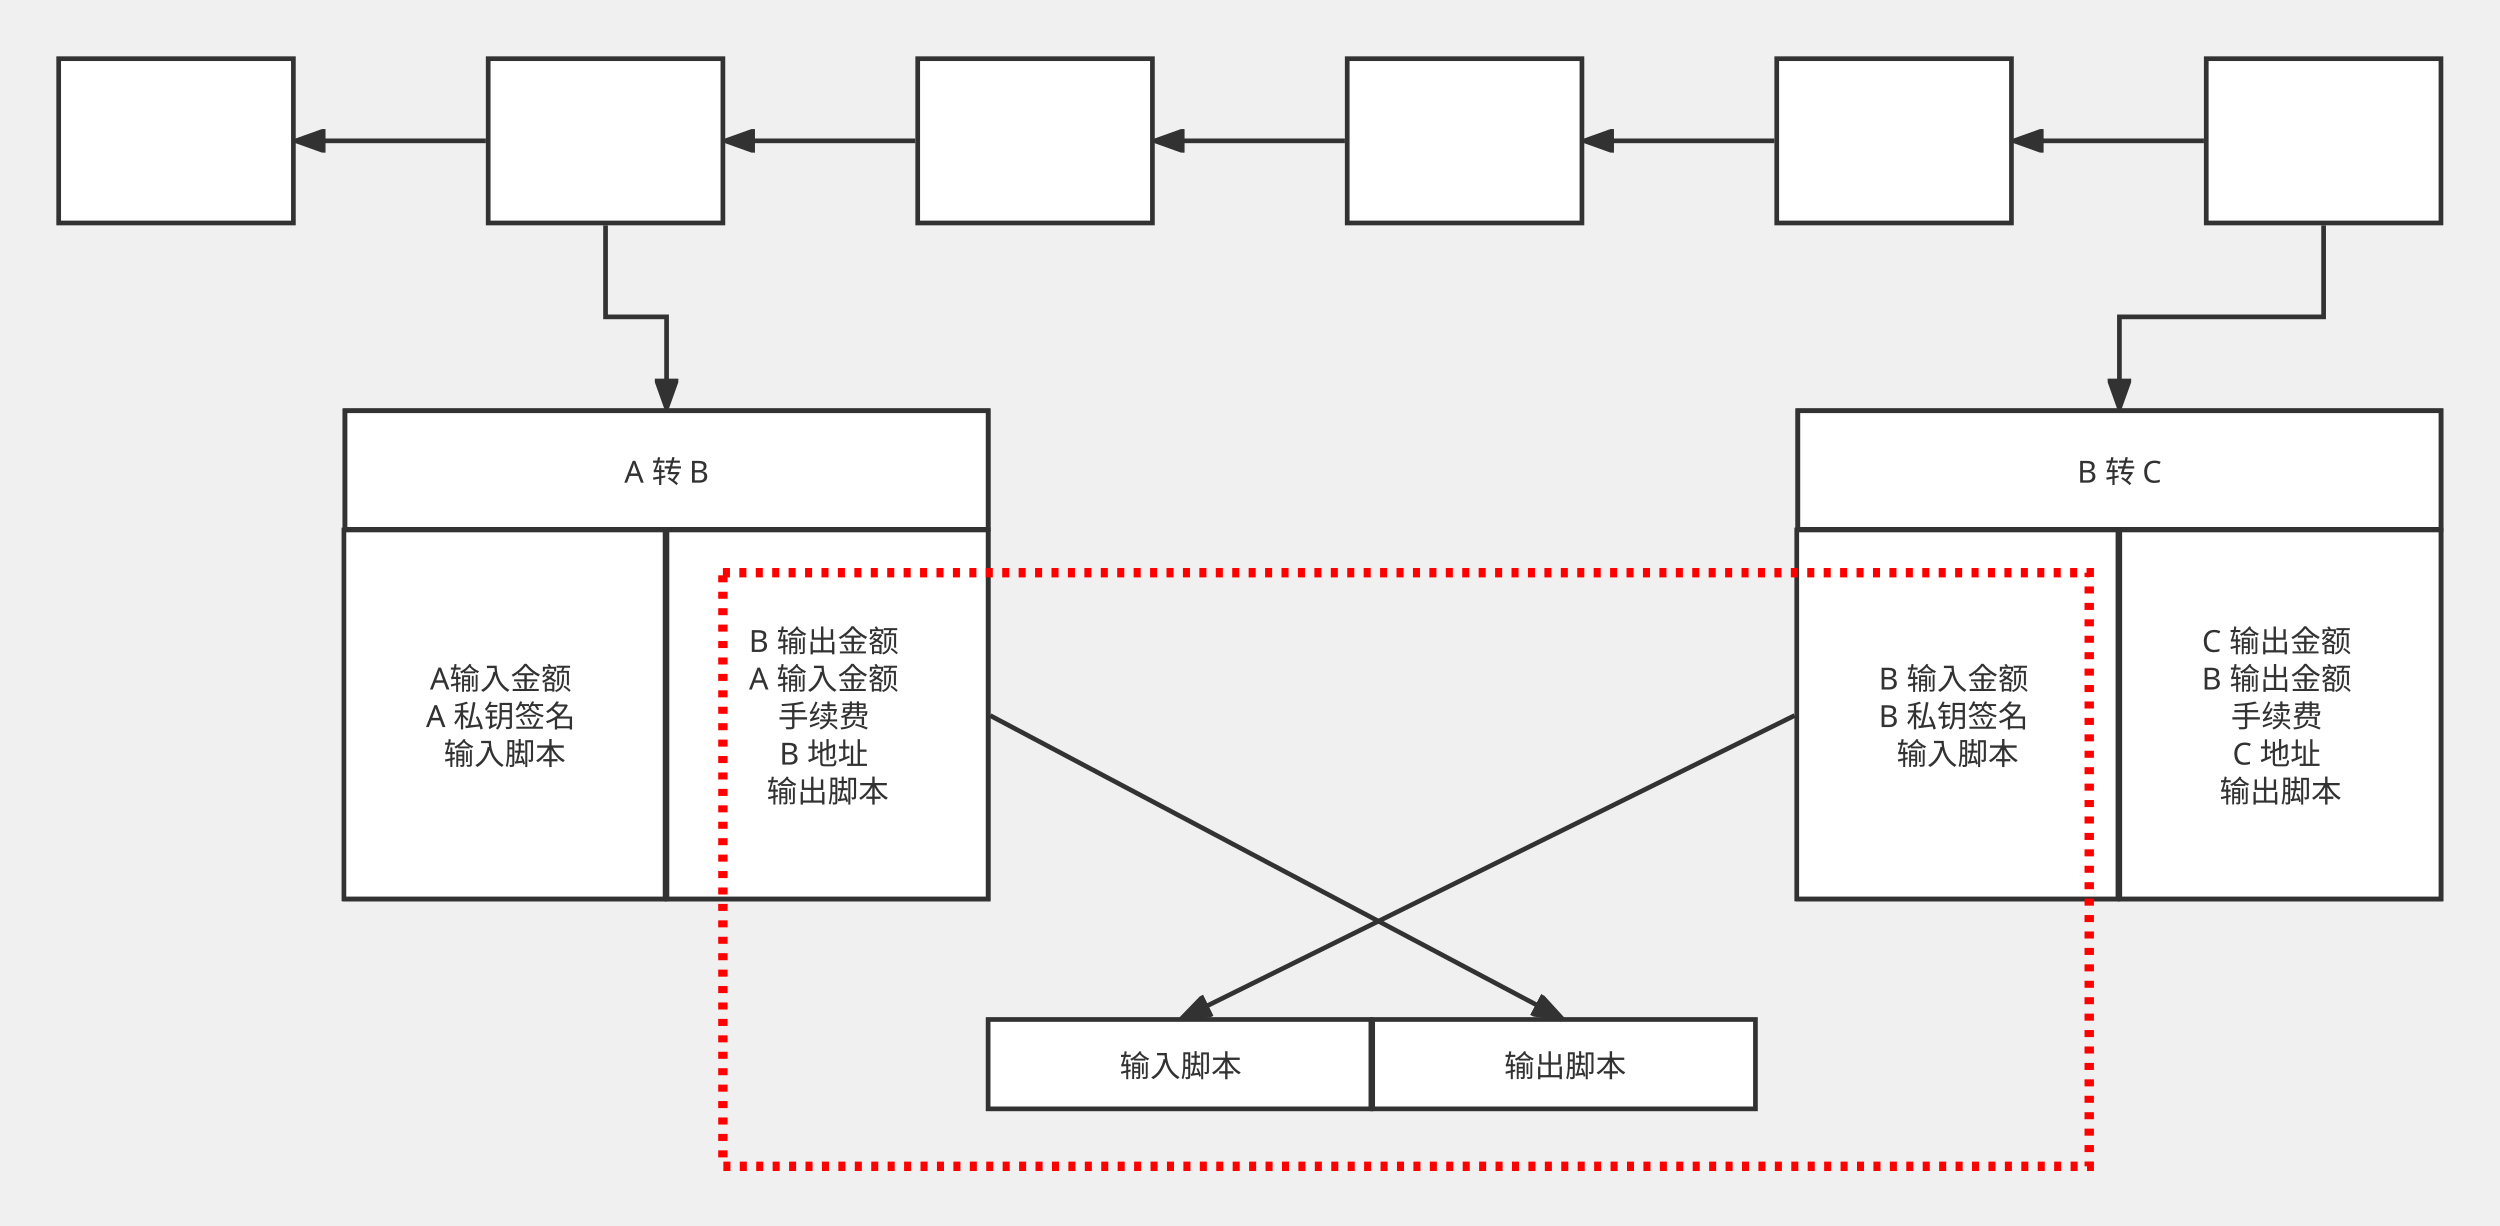
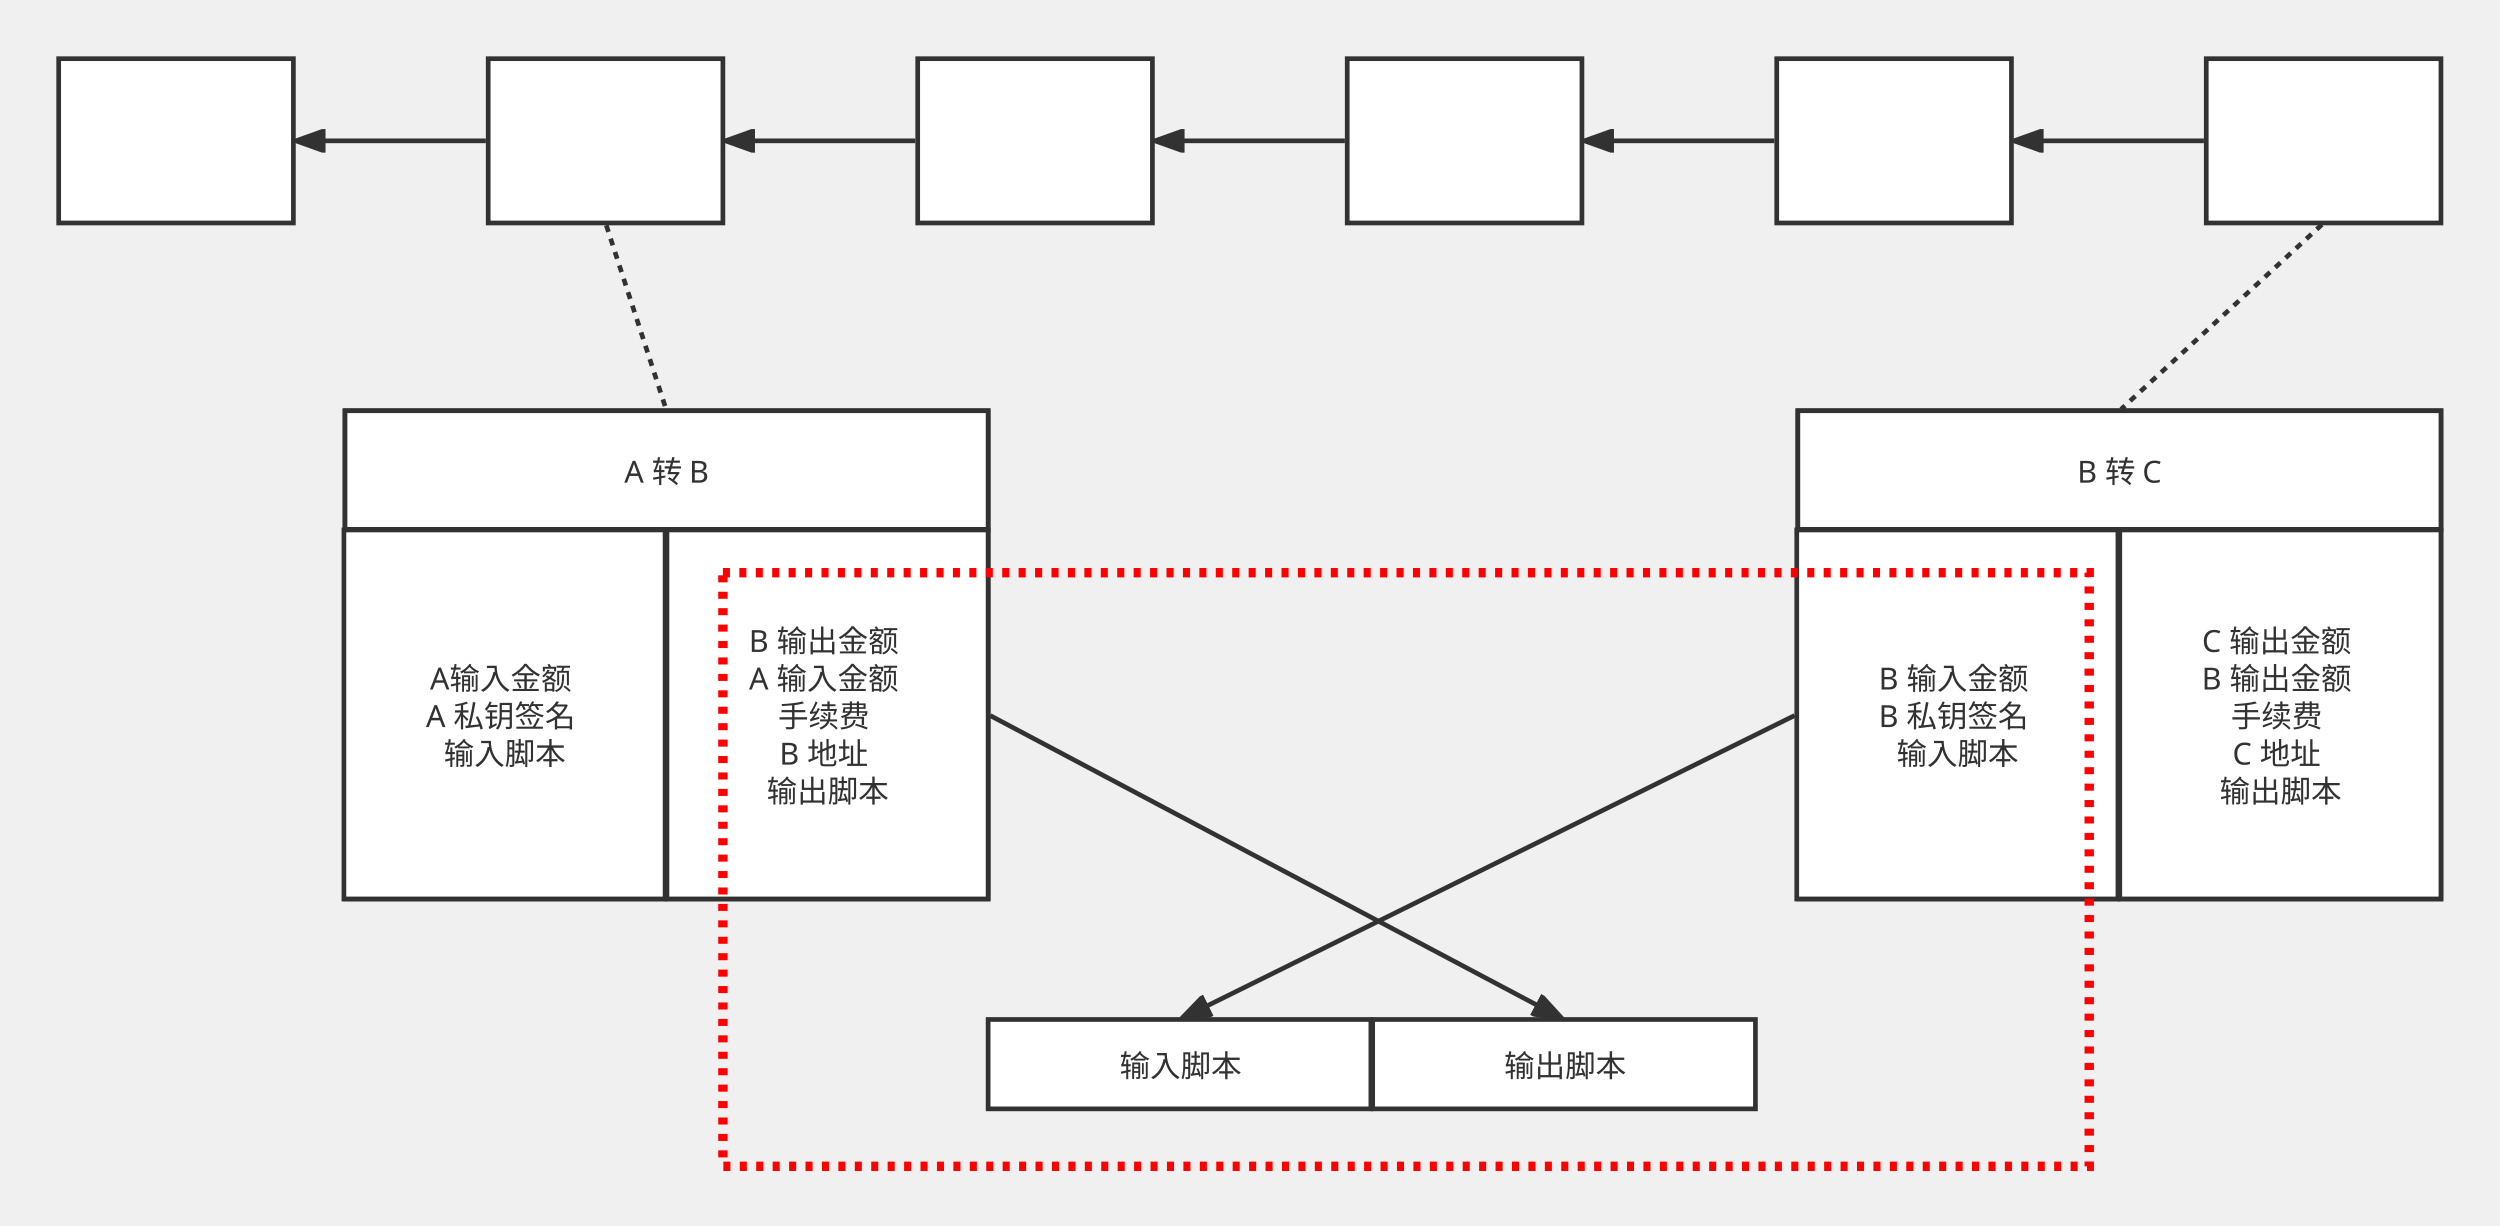
- <svg xmlns="http://www.w3.org/2000/svg" id="SvgjsSvg1283" version="1.1" width="1065.156" height="522">
-   <defs id="SvgjsDefs1284">
-     <marker id="SvgjsMarker1313" markerWidth="14" markerHeight="10" refX="10" refY="5" viewBox="0 0 14 10" orient="auto" markerUnits="userSpaceOnUse" stroke-dasharray="0,0">
-       <path id="SvgjsPath1314" d="M0 0L14 5L0 10L0 0 " fill="#323232" stroke="#323232" stroke-width="1" />
-     </marker>
-     <marker id="SvgjsMarker1317" markerWidth="14" markerHeight="10" refX="10" refY="5" viewBox="0 0 14 10" orient="auto" markerUnits="userSpaceOnUse" stroke-dasharray="0,0">
-       <path id="SvgjsPath1318" d="M0 0L14 5L0 10L0 0 " fill="#323232" stroke="#323232" stroke-width="1" />
-     </marker>
-     <marker id="SvgjsMarker1321" markerWidth="14" markerHeight="10" refX="10" refY="5" viewBox="0 0 14 10" orient="auto" markerUnits="userSpaceOnUse" stroke-dasharray="0,0">
-       <path id="SvgjsPath1322" d="M0 0L14 5L0 10L0 0 " fill="#323232" stroke="#323232" stroke-width="1" />
-     </marker>
-     <marker id="SvgjsMarker1325" markerWidth="14" markerHeight="10" refX="10" refY="5" viewBox="0 0 14 10" orient="auto" markerUnits="userSpaceOnUse" stroke-dasharray="0,0">
-       <path id="SvgjsPath1326" d="M0 0L14 5L0 10L0 0 " fill="#323232" stroke="#323232" stroke-width="1" />
-     </marker>
-     <marker id="SvgjsMarker1329" markerWidth="14" markerHeight="10" refX="10" refY="5" viewBox="0 0 14 10" orient="auto" markerUnits="userSpaceOnUse" stroke-dasharray="0,0">
-       <path id="SvgjsPath1330" d="M0 0L14 5L0 10L0 0 " fill="#323232" stroke="#323232" stroke-width="1" />
-     </marker>
-     <marker id="SvgjsMarker1401" markerWidth="14" markerHeight="10" refX="10" refY="5" viewBox="0 0 14 10" orient="auto" markerUnits="userSpaceOnUse" stroke-dasharray="0,0">
-       <path id="SvgjsPath1402" d="M0 0L14 5L0 10L0 0 " fill="#323232" stroke="#323232" stroke-width="1" />
-     </marker>
-     <marker id="SvgjsMarker1405" markerWidth="14" markerHeight="10" refX="10" refY="5" viewBox="0 0 14 10" orient="auto" markerUnits="userSpaceOnUse" stroke-dasharray="0,0">
-       <path id="SvgjsPath1406" d="M0 0L14 5L0 10L0 0 " fill="#323232" stroke="#323232" stroke-width="1" />
-     </marker>
-     <marker id="SvgjsMarker1421" markerWidth="14" markerHeight="10" refX="10" refY="5" viewBox="0 0 14 10" orient="auto" markerUnits="userSpaceOnUse" stroke-dasharray="0,0">
-       <path id="SvgjsPath1422" d="M0 0L14 5L0 10L0 0 " fill="#323232" stroke="#323232" stroke-width="1" />
-     </marker>
-     <marker id="SvgjsMarker1425" markerWidth="14" markerHeight="10" refX="10" refY="5" viewBox="0 0 14 10" orient="auto" markerUnits="userSpaceOnUse" stroke-dasharray="0,0">
-       <path id="SvgjsPath1426" d="M0 0L14 5L0 10L0 0 " fill="#323232" stroke="#323232" stroke-width="1" />
+ <svg xmlns="http://www.w3.org/2000/svg" id="SvgjsSvg1000" version="1.1" width="1065.156" height="522">
+   <defs id="SvgjsDefs1001">
+     <marker id="SvgjsMarker1035" markerWidth="14" markerHeight="10" refX="10" refY="5" viewBox="0 0 14 10" orient="auto" markerUnits="userSpaceOnUse" stroke-dasharray="0,0">
+       <path id="SvgjsPath1036" d="M0 0L14 5L0 10L0 0 " fill="#323232" stroke="#323232" stroke-width="1" />
+     </marker>
+     <marker id="SvgjsMarker1039" markerWidth="14" markerHeight="10" refX="10" refY="5" viewBox="0 0 14 10" orient="auto" markerUnits="userSpaceOnUse" stroke-dasharray="0,0">
+       <path id="SvgjsPath1040" d="M0 0L14 5L0 10L0 0 " fill="#323232" stroke="#323232" stroke-width="1" />
+     </marker>
+     <marker id="SvgjsMarker1043" markerWidth="14" markerHeight="10" refX="10" refY="5" viewBox="0 0 14 10" orient="auto" markerUnits="userSpaceOnUse" stroke-dasharray="0,0">
+       <path id="SvgjsPath1044" d="M0 0L14 5L0 10L0 0 " fill="#323232" stroke="#323232" stroke-width="1" />
+     </marker>
+     <marker id="SvgjsMarker1047" markerWidth="14" markerHeight="10" refX="10" refY="5" viewBox="0 0 14 10" orient="auto" markerUnits="userSpaceOnUse" stroke-dasharray="0,0">
+       <path id="SvgjsPath1048" d="M0 0L14 5L0 10L0 0 " fill="#323232" stroke="#323232" stroke-width="1" />
+     </marker>
+     <marker id="SvgjsMarker1051" markerWidth="14" markerHeight="10" refX="10" refY="5" viewBox="0 0 14 10" orient="auto" markerUnits="userSpaceOnUse" stroke-dasharray="0,0">
+       <path id="SvgjsPath1052" d="M0 0L14 5L0 10L0 0 " fill="#323232" stroke="#323232" stroke-width="1" />
+     </marker>
+     <marker id="SvgjsMarker1139" markerWidth="14" markerHeight="10" refX="10" refY="5" viewBox="0 0 14 10" orient="auto" markerUnits="userSpaceOnUse" stroke-dasharray="0,0">
+       <path id="SvgjsPath1140" d="M0 0L14 5L0 10L0 0 " fill="#323232" stroke="#323232" stroke-width="1" />
+     </marker>
+     <marker id="SvgjsMarker1143" markerWidth="14" markerHeight="10" refX="10" refY="5" viewBox="0 0 14 10" orient="auto" markerUnits="userSpaceOnUse" stroke-dasharray="0,0">
+       <path id="SvgjsPath1144" d="M0 0L14 5L0 10L0 0 " fill="#323232" stroke="#323232" stroke-width="1" />
    </marker>
  </defs>
-   <g id="SvgjsG1285" transform="translate(25.00174,25.00521)">
-     <path id="SvgjsPath1286" d="M0 0L100 0L100 70L0 70Z " stroke="rgba(50,50,50,1)" stroke-width="2" fill-opacity="1" fill="#ffffff" />
-     <g id="SvgjsG1287">
-       <text id="SvgjsText1288" font-family="微软雅黑" text-anchor="middle" font-size="13px" width="80px" fill="#323232" font-weight="400" align="middle" lineHeight="125%" font-style="" opacity="1" y="24.375" transform="rotate(0)">
-         <tspan id="SvgjsTspan1289" dy="16" x="50">
-           <tspan id="SvgjsTspan1290" style="text-decoration:;"> </tspan>
-         </tspan>
-       </text>
-     </g>
-   </g>
-   <g id="SvgjsG1291" transform="translate(208.0017,25.00521)">
-     <path id="SvgjsPath1292" d="M0 0L100 0L100 70L0 70Z " stroke="rgba(50,50,50,1)" stroke-width="2" fill-opacity="1" fill="#ffffff" />
-     <g id="SvgjsG1293">
-       <text id="SvgjsText1294" font-family="微软雅黑" text-anchor="middle" font-size="13px" width="80px" fill="#323232" font-weight="400" align="middle" lineHeight="125%" font-style="" opacity="1" y="24.375" transform="rotate(0)" />
-     </g>
-   </g>
-   <g id="SvgjsG1295" transform="translate(391.0017,25.00521)">
-     <path id="SvgjsPath1296" d="M0 0L100 0L100 70L0 70Z " stroke="rgba(50,50,50,1)" stroke-width="2" fill-opacity="1" fill="#ffffff" />
-     <g id="SvgjsG1297">
-       <text id="SvgjsText1298" font-family="微软雅黑" text-anchor="middle" font-size="13px" width="80px" fill="#323232" font-weight="400" align="middle" lineHeight="125%" font-style="" opacity="1" y="24.375" transform="rotate(0)" />
-     </g>
-   </g>
-   <g id="SvgjsG1299" transform="translate(574.0017,25.00521)">
-     <path id="SvgjsPath1300" d="M0 0L100 0L100 70L0 70Z " stroke="rgba(50,50,50,1)" stroke-width="2" fill-opacity="1" fill="#ffffff" />
-     <g id="SvgjsG1301">
-       <text id="SvgjsText1302" font-family="微软雅黑" text-anchor="middle" font-size="13px" width="80px" fill="#323232" font-weight="400" align="middle" lineHeight="125%" font-style="" opacity="1" y="24.375" transform="rotate(0)" />
-     </g>
-   </g>
-   <g id="SvgjsG1303" transform="translate(757.0017,25.00521)">
-     <path id="SvgjsPath1304" d="M0 0L100 0L100 70L0 70Z " stroke="rgba(50,50,50,1)" stroke-width="2" fill-opacity="1" fill="#ffffff" />
-     <g id="SvgjsG1305">
-       <text id="SvgjsText1306" font-family="微软雅黑" text-anchor="middle" font-size="13px" width="80px" fill="#323232" font-weight="400" align="middle" lineHeight="125%" font-style="" opacity="1" y="24.375" transform="rotate(0)" />
-     </g>
-   </g>
-   <g id="SvgjsG1307" transform="translate(940.0017,25.00521)">
-     <path id="SvgjsPath1308" d="M0 0L100 0L100 70L0 70Z " stroke="rgba(50,50,50,1)" stroke-width="2" fill-opacity="1" fill="#ffffff" />
-     <g id="SvgjsG1309">
-       <text id="SvgjsText1310" font-family="微软雅黑" text-anchor="middle" font-size="13px" width="80px" fill="#323232" font-weight="400" align="middle" lineHeight="125%" font-style="" opacity="1" y="24.375" transform="rotate(0)" />
-     </g>
-   </g>
-   <g id="SvgjsG1311">
-     <path id="SvgjsPath1312" d="M207.002 60.005L166.502 60.005L166.502 60.005L128.602 60.005 " stroke="#323232" stroke-width="2" fill="none" marker-end="url(#SvgjsMarker1313)" />
-   </g>
-   <g id="SvgjsG1315">
-     <path id="SvgjsPath1316" d="M390.002 60.005L349.502 60.005L349.502 60.005L311.602 60.005 " stroke="#323232" stroke-width="2" fill="none" marker-end="url(#SvgjsMarker1317)" />
-   </g>
-   <g id="SvgjsG1319">
-     <path id="SvgjsPath1320" d="M573.002 60.005L532.502 60.005L532.502 60.005L494.602 60.005 " stroke="#323232" stroke-width="2" fill="none" marker-end="url(#SvgjsMarker1321)" />
-   </g>
-   <g id="SvgjsG1323">
-     <path id="SvgjsPath1324" d="M756.002 60.005L715.502 60.005L715.502 60.005L677.602 60.005 " stroke="#323232" stroke-width="2" fill="none" marker-end="url(#SvgjsMarker1325)" />
-   </g>
-   <g id="SvgjsG1327">
-     <path id="SvgjsPath1328" d="M939.002 60.005L898.502 60.005L898.502 60.005L860.602 60.005 " stroke="#323232" stroke-width="2" fill="none" marker-end="url(#SvgjsMarker1329)" />
-   </g>
-   <g id="SvgjsG1331" transform="translate(147.0017,175.0052)">
-     <path id="SvgjsPath1332" d="M0 0L274 0L274 208L0 208Z " stroke="rgba(50,50,50,1)" stroke-width="2" fill-opacity="1" fill="#ffffff" />
-     <g id="SvgjsG1333">
-       <text id="SvgjsText1334" font-family="微软雅黑" text-anchor="middle" font-size="13px" width="254px" fill="#323232" font-weight="400" align="middle" lineHeight="125%" font-style="" opacity="1" y="93.375" transform="rotate(0)" />
-     </g>
-   </g>
-   <g id="SvgjsG1335" transform="translate(147.0017,175.0052)">
-     <path id="SvgjsPath1336" d="M0 0L274 0L274 50.526L0 50.526Z " stroke="rgba(50,50,50,1)" stroke-width="2" fill-opacity="1" fill="#ffffff" />
-     <g id="SvgjsG1337">
-       <text id="SvgjsText1338" font-family="微软雅黑" text-anchor="middle" font-size="13px" width="254px" fill="#323232" font-weight="400" align="middle" lineHeight="125%" font-style="" opacity="1" y="14.638" transform="rotate(0)">
-         <tspan id="SvgjsTspan1339" dy="16" x="137">
-           <tspan id="SvgjsTspan1340" style="text-decoration:;">A 转 B</tspan>
-         </tspan>
-       </text>
-     </g>
-   </g>
-   <g id="SvgjsG1341" transform="translate(146.5281,225.7947)">
-     <path id="SvgjsPath1342" d="M0 0L136.842 0L136.842 157.211L0 157.211Z " stroke="rgba(50,50,50,1)" stroke-width="2" fill-opacity="1" fill="#ffffff" />
-     <g id="SvgjsG1343">
-       <text id="SvgjsText1344" font-family="微软雅黑" text-anchor="middle" font-size="13px" width="117px" fill="#323232" font-weight="400" align="middle" lineHeight="125%" font-style="" opacity="1" y="51.98" transform="rotate(0)">
-         <tspan id="SvgjsTspan1345" dy="16" x="68.5">
-           <tspan id="SvgjsTspan1346" style="text-decoration:;">A输入金额</tspan>
-         </tspan>
-         <tspan id="SvgjsTspan1347" dy="16" x="68.5">
-           <tspan id="SvgjsTspan1348" style="text-decoration:;">A 私钥签名</tspan>
-         </tspan>
-         <tspan id="SvgjsTspan1349" dy="16" x="68.5">
-           <tspan id="SvgjsTspan1350" style="text-decoration:;">输入脚本</tspan>
-         </tspan>
-       </text>
-     </g>
-   </g>
-   <g id="SvgjsG1351" transform="translate(284.1596,225.7947)">
-     <path id="SvgjsPath1352" d="M0 0L136.842 0L136.842 157.211L0 157.211Z " stroke="rgba(50,50,50,1)" stroke-width="2" fill-opacity="1" fill="#ffffff" />
-     <g id="SvgjsG1353">
-       <text id="SvgjsText1354" font-family="微软雅黑" text-anchor="middle" font-size="13px" width="117px" fill="#323232" font-weight="400" align="middle" lineHeight="125%" font-style="" opacity="1" y="35.98" transform="rotate(0)">
-         <tspan id="SvgjsTspan1355" dy="16" x="68.5">
-           <tspan id="SvgjsTspan1356" style="text-decoration:;">B 输出金额</tspan>
-         </tspan>
-         <tspan id="SvgjsTspan1357" dy="16" x="68.5">
-           <tspan id="SvgjsTspan1358" style="text-decoration:;">A 输入金额</tspan>
-         </tspan>
-         <tspan id="SvgjsTspan1359" dy="16" x="68.5">
-           <tspan id="SvgjsTspan1360" style="text-decoration:;">手续费</tspan>
-         </tspan>
-         <tspan id="SvgjsTspan1361" dy="16" x="68.5">
-           <tspan id="SvgjsTspan1362" style="text-decoration:;">B 地址</tspan>
-         </tspan>
-         <tspan id="SvgjsTspan1363" dy="16" x="68.5">
-           <tspan id="SvgjsTspan1364" style="text-decoration:;">输出脚本</tspan>
-         </tspan>
-       </text>
-     </g>
-   </g>
-   <g id="SvgjsG1365" transform="translate(766.0017,175.0052)">
-     <path id="SvgjsPath1366" d="M0 0L274 0L274 208L0 208Z " stroke="rgba(50,50,50,1)" stroke-width="2" fill-opacity="1" fill="#ffffff" />
-     <g id="SvgjsG1367">
-       <text id="SvgjsText1368" font-family="微软雅黑" text-anchor="middle" font-size="13px" width="254px" fill="#323232" font-weight="400" align="middle" lineHeight="125%" font-style="" opacity="1" y="93.375" transform="rotate(0)" />
-     </g>
-   </g>
-   <g id="SvgjsG1369" transform="translate(766.0017,175.0052)">
-     <path id="SvgjsPath1370" d="M0 0L274 0L274 50.526L0 50.526Z " stroke="rgba(50,50,50,1)" stroke-width="2" fill-opacity="1" fill="#ffffff" />
-     <g id="SvgjsG1371">
-       <text id="SvgjsText1372" font-family="微软雅黑" text-anchor="middle" font-size="13px" width="254px" fill="#323232" font-weight="400" align="middle" lineHeight="125%" font-style="" opacity="1" y="14.638" transform="rotate(0)">
-         <tspan id="SvgjsTspan1373" dy="16" x="137">
-           <tspan id="SvgjsTspan1374" style="text-decoration:;">B 转 C</tspan>
-         </tspan>
-       </text>
-     </g>
-   </g>
-   <g id="SvgjsG1375" transform="translate(765.5281,225.7947)">
-     <path id="SvgjsPath1376" d="M0 0L136.842 0L136.842 157.211L0 157.211Z " stroke="rgba(50,50,50,1)" stroke-width="2" fill-opacity="1" fill="#ffffff" />
-     <g id="SvgjsG1377">
-       <text id="SvgjsText1378" font-family="微软雅黑" text-anchor="middle" font-size="13px" width="117px" fill="#323232" font-weight="400" align="middle" lineHeight="125%" font-style="" opacity="1" y="51.98" transform="rotate(0)">
-         <tspan id="SvgjsTspan1379" dy="16" x="68.5">
-           <tspan id="SvgjsTspan1380" style="text-decoration:;">B 输入金额</tspan>
-         </tspan>
-         <tspan id="SvgjsTspan1381" dy="16" x="68.5">
-           <tspan id="SvgjsTspan1382" style="text-decoration:;">B 私钥签名</tspan>
-         </tspan>
-         <tspan id="SvgjsTspan1383" dy="16" x="68.5">
-           <tspan id="SvgjsTspan1384" style="text-decoration:;">输入脚本</tspan>
-         </tspan>
-       </text>
-     </g>
-   </g>
-   <g id="SvgjsG1385" transform="translate(903.1596,225.7947)">
-     <path id="SvgjsPath1386" d="M0 0L136.842 0L136.842 157.211L0 157.211Z " stroke="rgba(50,50,50,1)" stroke-width="2" fill-opacity="1" fill="#ffffff" />
-     <g id="SvgjsG1387">
-       <text id="SvgjsText1388" font-family="微软雅黑" text-anchor="middle" font-size="13px" width="117px" fill="#323232" font-weight="400" align="middle" lineHeight="125%" font-style="" opacity="1" y="35.98" transform="rotate(0)">
-         <tspan id="SvgjsTspan1389" dy="16" x="68.5">
-           <tspan id="SvgjsTspan1390" style="text-decoration:;">C 输出金额</tspan>
-         </tspan>
-         <tspan id="SvgjsTspan1391" dy="16" x="68.5">
-           <tspan id="SvgjsTspan1392" style="text-decoration:;">B 输出金额</tspan>
-         </tspan>
-         <tspan id="SvgjsTspan1393" dy="16" x="68.5">
-           <tspan id="SvgjsTspan1394" style="text-decoration:;">手续费</tspan>
-         </tspan>
-         <tspan id="SvgjsTspan1395" dy="16" x="68.5">
-           <tspan id="SvgjsTspan1396" style="text-decoration:;">C 地址</tspan>
-         </tspan>
-         <tspan id="SvgjsTspan1397" dy="16" x="68.5">
-           <tspan id="SvgjsTspan1398" style="text-decoration:;">输出脚本</tspan>
-         </tspan>
-       </text>
-     </g>
-   </g>
-   <g id="SvgjsG1399">
-     <path id="SvgjsPath1400" d="M258.002 96.005L258.002 135.005L284.002 135.005L284.002 171.405 " stroke="#323232" stroke-width="2" fill="none" marker-end="url(#SvgjsMarker1401)" />
-   </g>
-   <g id="SvgjsG1403">
-     <path id="SvgjsPath1404" d="M990.002 96.005L990.002 135.005L903.002 135.005L903.002 171.405 " stroke="#323232" stroke-width="2" fill="none" marker-end="url(#SvgjsMarker1405)" />
-   </g>
-   <g id="SvgjsG1407" transform="translate(421.0017,434.3642)">
-     <path id="SvgjsPath1408" d="M0 0L163.077 0L163.077 38.077L0 38.077Z " stroke="rgba(50,50,50,1)" stroke-width="2" fill-opacity="1" fill="#ffffff" />
-     <g id="SvgjsG1409">
-       <text id="SvgjsText1410" font-family="微软雅黑" text-anchor="middle" font-size="13px" width="144px" fill="#323232" font-weight="400" align="middle" lineHeight="125%" font-style="" opacity="1" y="8.413" transform="rotate(0)">
-         <tspan id="SvgjsTspan1411" dy="16" x="82">
-           <tspan id="SvgjsTspan1412" style="text-decoration:;">输入脚本</tspan>
-         </tspan>
-       </text>
-     </g>
-   </g>
-   <g id="SvgjsG1413" transform="translate(584.8479,434.3642)">
-     <path id="SvgjsPath1414" d="M0 0L163.077 0L163.077 38.077L0 38.077Z " stroke="rgba(50,50,50,1)" stroke-width="2" fill-opacity="1" fill="#ffffff" />
-     <g id="SvgjsG1415">
-       <text id="SvgjsText1416" font-family="微软雅黑" text-anchor="middle" font-size="13px" width="144px" fill="#323232" font-weight="400" align="middle" lineHeight="125%" font-style="" opacity="1" y="8.413" transform="rotate(0)">
-         <tspan id="SvgjsTspan1417" dy="16" x="82">
-           <tspan id="SvgjsTspan1418" style="text-decoration:;">输出脚本</tspan>
-         </tspan>
-       </text>
-     </g>
-   </g>
-   <g id="SvgjsG1419">
-     <path id="SvgjsPath1420" d="M764.632 304.843L505.768 432.769 " stroke="#323232" stroke-width="2" fill="none" marker-end="url(#SvgjsMarker1421)" />
-   </g>
-   <g id="SvgjsG1423">
-     <path id="SvgjsPath1424" d="M421.885 304.868L663.205 432.679 " stroke="#323232" stroke-width="2" fill="none" marker-end="url(#SvgjsMarker1425)" />
-   </g>
-   <g id="SvgjsG1427" transform="translate(308.0017,244.0052)">
-     <path id="SvgjsPath1428" d="M0 0L582.139 0L582.139 252.917L0 252.917Z " stroke-dasharray="3,4" stroke="rgba(255,0,0,1)" stroke-width="4" fill="none" />
-     <g id="SvgjsG1429">
-       <text id="SvgjsText1430" font-family="微软雅黑" text-anchor="middle" font-size="13px" width="563px" fill="#323232" font-weight="400" align="middle" lineHeight="125%" font-style="" opacity="1" y="115.833" transform="rotate(0)" />
+   <g id="SvgjsG1007" transform="translate(25.00174,25.00521)">
+     <path id="SvgjsPath1008" d="M0 0L100 0L100 70L0 70Z " stroke="rgba(50,50,50,1)" stroke-width="2" fill-opacity="1" fill="#ffffff" />
+     <g id="SvgjsG1009">
+       <text id="SvgjsText1010" font-family="微软雅黑" text-anchor="middle" font-size="13px" width="80px" fill="#323232" font-weight="400" align="middle" lineHeight="125%" font-style="" opacity="1" y="24.375" transform="rotate(0)">
+         <tspan id="SvgjsTspan1011" dy="16" x="50">
+           <tspan id="SvgjsTspan1012" style="text-decoration:;"> </tspan>
+         </tspan>
+       </text>
+     </g>
+   </g>
+   <g id="SvgjsG1013" transform="translate(208.0017,25.00521)">
+     <path id="SvgjsPath1014" d="M0 0L100 0L100 70L0 70Z " stroke="rgba(50,50,50,1)" stroke-width="2" fill-opacity="1" fill="#ffffff" />
+     <g id="SvgjsG1015">
+       <text id="SvgjsText1016" font-family="微软雅黑" text-anchor="middle" font-size="13px" width="80px" fill="#323232" font-weight="400" align="middle" lineHeight="125%" font-style="" opacity="1" y="24.375" transform="rotate(0)" />
+     </g>
+   </g>
+   <g id="SvgjsG1017" transform="translate(391.0017,25.00521)">
+     <path id="SvgjsPath1018" d="M0 0L100 0L100 70L0 70Z " stroke="rgba(50,50,50,1)" stroke-width="2" fill-opacity="1" fill="#ffffff" />
+     <g id="SvgjsG1019">
+       <text id="SvgjsText1020" font-family="微软雅黑" text-anchor="middle" font-size="13px" width="80px" fill="#323232" font-weight="400" align="middle" lineHeight="125%" font-style="" opacity="1" y="24.375" transform="rotate(0)" />
+     </g>
+   </g>
+   <g id="SvgjsG1021" transform="translate(574.0017,25.00521)">
+     <path id="SvgjsPath1022" d="M0 0L100 0L100 70L0 70Z " stroke="rgba(50,50,50,1)" stroke-width="2" fill-opacity="1" fill="#ffffff" />
+     <g id="SvgjsG1023">
+       <text id="SvgjsText1024" font-family="微软雅黑" text-anchor="middle" font-size="13px" width="80px" fill="#323232" font-weight="400" align="middle" lineHeight="125%" font-style="" opacity="1" y="24.375" transform="rotate(0)" />
+     </g>
+   </g>
+   <g id="SvgjsG1025" transform="translate(757.0017,25.00521)">
+     <path id="SvgjsPath1026" d="M0 0L100 0L100 70L0 70Z " stroke="rgba(50,50,50,1)" stroke-width="2" fill-opacity="1" fill="#ffffff" />
+     <g id="SvgjsG1027">
+       <text id="SvgjsText1028" font-family="微软雅黑" text-anchor="middle" font-size="13px" width="80px" fill="#323232" font-weight="400" align="middle" lineHeight="125%" font-style="" opacity="1" y="24.375" transform="rotate(0)" />
+     </g>
+   </g>
+   <g id="SvgjsG1029" transform="translate(940.0017,25.00521)">
+     <path id="SvgjsPath1030" d="M0 0L100 0L100 70L0 70Z " stroke="rgba(50,50,50,1)" stroke-width="2" fill-opacity="1" fill="#ffffff" />
+     <g id="SvgjsG1031">
+       <text id="SvgjsText1032" font-family="微软雅黑" text-anchor="middle" font-size="13px" width="80px" fill="#323232" font-weight="400" align="middle" lineHeight="125%" font-style="" opacity="1" y="24.375" transform="rotate(0)" />
+     </g>
+   </g>
+   <g id="SvgjsG1033">
+     <path id="SvgjsPath1034" d="M207.002 60.005L166.502 60.005L166.502 60.005L128.602 60.005 " stroke="#323232" stroke-width="2" fill="none" marker-end="url(#SvgjsMarker1035)" />
+   </g>
+   <g id="SvgjsG1037">
+     <path id="SvgjsPath1038" d="M390.002 60.005L349.502 60.005L349.502 60.005L311.602 60.005 " stroke="#323232" stroke-width="2" fill="none" marker-end="url(#SvgjsMarker1039)" />
+   </g>
+   <g id="SvgjsG1041">
+     <path id="SvgjsPath1042" d="M573.002 60.005L532.502 60.005L532.502 60.005L494.602 60.005 " stroke="#323232" stroke-width="2" fill="none" marker-end="url(#SvgjsMarker1043)" />
+   </g>
+   <g id="SvgjsG1045">
+     <path id="SvgjsPath1046" d="M756.002 60.005L715.502 60.005L715.502 60.005L677.602 60.005 " stroke="#323232" stroke-width="2" fill="none" marker-end="url(#SvgjsMarker1047)" />
+   </g>
+   <g id="SvgjsG1049">
+     <path id="SvgjsPath1050" d="M939.002 60.005L898.502 60.005L898.502 60.005L860.602 60.005 " stroke="#323232" stroke-width="2" fill="none" marker-end="url(#SvgjsMarker1051)" />
+   </g>
+   <g id="SvgjsG1053" transform="translate(147.0017,175.0052)">
+     <path id="SvgjsPath1054" d="M0 0L274 0L274 208L0 208Z " stroke="rgba(50,50,50,1)" stroke-width="2" fill-opacity="1" fill="#ffffff" />
+     <g id="SvgjsG1055">
+       <text id="SvgjsText1056" font-family="微软雅黑" text-anchor="middle" font-size="13px" width="254px" fill="#323232" font-weight="400" align="middle" lineHeight="125%" font-style="" opacity="1" y="93.375" transform="rotate(0)" />
+     </g>
+   </g>
+   <g id="SvgjsG1057" transform="translate(147.0017,175.0052)">
+     <path id="SvgjsPath1058" d="M0 0L274 0L274 50.526L0 50.526Z " stroke="rgba(50,50,50,1)" stroke-width="2" fill-opacity="1" fill="#ffffff" />
+     <g id="SvgjsG1059">
+       <text id="SvgjsText1060" font-family="微软雅黑" text-anchor="middle" font-size="13px" width="254px" fill="#323232" font-weight="400" align="middle" lineHeight="125%" font-style="" opacity="1" y="14.638" transform="rotate(0)">
+         <tspan id="SvgjsTspan1061" dy="16" x="137">
+           <tspan id="SvgjsTspan1062" style="text-decoration:;">A 转 B</tspan>
+         </tspan>
+       </text>
+     </g>
+   </g>
+   <g id="SvgjsG1063" transform="translate(146.5281,225.7947)">
+     <path id="SvgjsPath1064" d="M0 0L136.842 0L136.842 157.211L0 157.211Z " stroke="rgba(50,50,50,1)" stroke-width="2" fill-opacity="1" fill="#ffffff" />
+     <g id="SvgjsG1065">
+       <text id="SvgjsText1066" font-family="微软雅黑" text-anchor="middle" font-size="13px" width="117px" fill="#323232" font-weight="400" align="middle" lineHeight="125%" font-style="" opacity="1" y="51.98" transform="rotate(0)">
+         <tspan id="SvgjsTspan1067" dy="16" x="68.5">
+           <tspan id="SvgjsTspan1068" style="text-decoration:;">A输入金额</tspan>
+         </tspan>
+         <tspan id="SvgjsTspan1069" dy="16" x="68.5">
+           <tspan id="SvgjsTspan1070" style="text-decoration:;">A 私钥签名</tspan>
+         </tspan>
+         <tspan id="SvgjsTspan1071" dy="16" x="68.5">
+           <tspan id="SvgjsTspan1072" style="text-decoration:;">输入脚本</tspan>
+         </tspan>
+       </text>
+     </g>
+   </g>
+   <g id="SvgjsG1073" transform="translate(284.1596,225.7947)">
+     <path id="SvgjsPath1074" d="M0 0L136.842 0L136.842 157.211L0 157.211Z " stroke="rgba(50,50,50,1)" stroke-width="2" fill-opacity="1" fill="#ffffff" />
+     <g id="SvgjsG1075">
+       <text id="SvgjsText1076" font-family="微软雅黑" text-anchor="middle" font-size="13px" width="117px" fill="#323232" font-weight="400" align="middle" lineHeight="125%" font-style="" opacity="1" y="35.98" transform="rotate(0)">
+         <tspan id="SvgjsTspan1077" dy="16" x="68.5">
+           <tspan id="SvgjsTspan1078" style="text-decoration:;">B 输出金额</tspan>
+         </tspan>
+         <tspan id="SvgjsTspan1079" dy="16" x="68.5">
+           <tspan id="SvgjsTspan1080" style="text-decoration:;">A 输入金额</tspan>
+         </tspan>
+         <tspan id="SvgjsTspan1081" dy="16" x="68.5">
+           <tspan id="SvgjsTspan1082" style="text-decoration:;">手续费</tspan>
+         </tspan>
+         <tspan id="SvgjsTspan1083" dy="16" x="68.5">
+           <tspan id="SvgjsTspan1084" style="text-decoration:;">B 地址</tspan>
+         </tspan>
+         <tspan id="SvgjsTspan1085" dy="16" x="68.5">
+           <tspan id="SvgjsTspan1086" style="text-decoration:;">输出脚本</tspan>
+         </tspan>
+       </text>
+     </g>
+   </g>
+   <g id="SvgjsG1087" transform="translate(766.0017,175.0052)">
+     <path id="SvgjsPath1088" d="M0 0L274 0L274 208L0 208Z " stroke="rgba(50,50,50,1)" stroke-width="2" fill-opacity="1" fill="#ffffff" />
+     <g id="SvgjsG1089">
+       <text id="SvgjsText1090" font-family="微软雅黑" text-anchor="middle" font-size="13px" width="254px" fill="#323232" font-weight="400" align="middle" lineHeight="125%" font-style="" opacity="1" y="93.375" transform="rotate(0)" />
+     </g>
+   </g>
+   <g id="SvgjsG1091" transform="translate(766.0017,175.0052)">
+     <path id="SvgjsPath1092" d="M0 0L274 0L274 50.526L0 50.526Z " stroke="rgba(50,50,50,1)" stroke-width="2" fill-opacity="1" fill="#ffffff" />
+     <g id="SvgjsG1093">
+       <text id="SvgjsText1094" font-family="微软雅黑" text-anchor="middle" font-size="13px" width="254px" fill="#323232" font-weight="400" align="middle" lineHeight="125%" font-style="" opacity="1" y="14.638" transform="rotate(0)">
+         <tspan id="SvgjsTspan1095" dy="16" x="137">
+           <tspan id="SvgjsTspan1096" style="text-decoration:;">B 转 C</tspan>
+         </tspan>
+       </text>
+     </g>
+   </g>
+   <g id="SvgjsG1097" transform="translate(765.5281,225.7947)">
+     <path id="SvgjsPath1098" d="M0 0L136.842 0L136.842 157.211L0 157.211Z " stroke="rgba(50,50,50,1)" stroke-width="2" fill-opacity="1" fill="#ffffff" />
+     <g id="SvgjsG1099">
+       <text id="SvgjsText1100" font-family="微软雅黑" text-anchor="middle" font-size="13px" width="117px" fill="#323232" font-weight="400" align="middle" lineHeight="125%" font-style="" opacity="1" y="51.98" transform="rotate(0)">
+         <tspan id="SvgjsTspan1101" dy="16" x="68.5">
+           <tspan id="SvgjsTspan1102" style="text-decoration:;">B 输入金额</tspan>
+         </tspan>
+         <tspan id="SvgjsTspan1103" dy="16" x="68.5">
+           <tspan id="SvgjsTspan1104" style="text-decoration:;">B 私钥签名</tspan>
+         </tspan>
+         <tspan id="SvgjsTspan1105" dy="16" x="68.5">
+           <tspan id="SvgjsTspan1106" style="text-decoration:;">输入脚本</tspan>
+         </tspan>
+       </text>
+     </g>
+   </g>
+   <g id="SvgjsG1107" transform="translate(903.1596,225.7947)">
+     <path id="SvgjsPath1108" d="M0 0L136.842 0L136.842 157.211L0 157.211Z " stroke="rgba(50,50,50,1)" stroke-width="2" fill-opacity="1" fill="#ffffff" />
+     <g id="SvgjsG1109">
+       <text id="SvgjsText1110" font-family="微软雅黑" text-anchor="middle" font-size="13px" width="117px" fill="#323232" font-weight="400" align="middle" lineHeight="125%" font-style="" opacity="1" y="35.98" transform="rotate(0)">
+         <tspan id="SvgjsTspan1111" dy="16" x="68.5">
+           <tspan id="SvgjsTspan1112" style="text-decoration:;">C 输出金额</tspan>
+         </tspan>
+         <tspan id="SvgjsTspan1113" dy="16" x="68.5">
+           <tspan id="SvgjsTspan1114" style="text-decoration:;">B 输出金额</tspan>
+         </tspan>
+         <tspan id="SvgjsTspan1115" dy="16" x="68.5">
+           <tspan id="SvgjsTspan1116" style="text-decoration:;">手续费</tspan>
+         </tspan>
+         <tspan id="SvgjsTspan1117" dy="16" x="68.5">
+           <tspan id="SvgjsTspan1118" style="text-decoration:;">C 地址</tspan>
+         </tspan>
+         <tspan id="SvgjsTspan1119" dy="16" x="68.5">
+           <tspan id="SvgjsTspan1120" style="text-decoration:;">输出脚本</tspan>
+         </tspan>
+       </text>
+     </g>
+   </g>
+   <g id="SvgjsG1121">
+     <path id="SvgjsPath1122" d="M258.311 95.956L283.693 174.054 " stroke-dasharray="3,3" stroke="#323232" stroke-width="2" fill="none" />
+   </g>
+   <g id="SvgjsG1123">
+     <path id="SvgjsPath1124" d="M989.266 95.682L903.738 174.328 " stroke-dasharray="3,3" stroke="#323232" stroke-width="2" fill="none" />
+   </g>
+   <g id="SvgjsG1125" transform="translate(421.0017,434.3642)">
+     <path id="SvgjsPath1126" d="M0 0L163.077 0L163.077 38.077L0 38.077Z " stroke="rgba(50,50,50,1)" stroke-width="2" fill-opacity="1" fill="#ffffff" />
+     <g id="SvgjsG1127">
+       <text id="SvgjsText1128" font-family="微软雅黑" text-anchor="middle" font-size="13px" width="144px" fill="#323232" font-weight="400" align="middle" lineHeight="125%" font-style="" opacity="1" y="8.413" transform="rotate(0)">
+         <tspan id="SvgjsTspan1129" dy="16" x="82">
+           <tspan id="SvgjsTspan1130" style="text-decoration:;">输入脚本</tspan>
+         </tspan>
+       </text>
+     </g>
+   </g>
+   <g id="SvgjsG1131" transform="translate(584.8479,434.3642)">
+     <path id="SvgjsPath1132" d="M0 0L163.077 0L163.077 38.077L0 38.077Z " stroke="rgba(50,50,50,1)" stroke-width="2" fill-opacity="1" fill="#ffffff" />
+     <g id="SvgjsG1133">
+       <text id="SvgjsText1134" font-family="微软雅黑" text-anchor="middle" font-size="13px" width="144px" fill="#323232" font-weight="400" align="middle" lineHeight="125%" font-style="" opacity="1" y="8.413" transform="rotate(0)">
+         <tspan id="SvgjsTspan1135" dy="16" x="82">
+           <tspan id="SvgjsTspan1136" style="text-decoration:;">输出脚本</tspan>
+         </tspan>
+       </text>
+     </g>
+   </g>
+   <g id="SvgjsG1137">
+     <path id="SvgjsPath1138" d="M764.632 304.843L505.768 432.769 " stroke="#323232" stroke-width="2" fill="none" marker-end="url(#SvgjsMarker1139)" />
+   </g>
+   <g id="SvgjsG1141">
+     <path id="SvgjsPath1142" d="M421.885 304.868L663.205 432.679 " stroke="#323232" stroke-width="2" fill="none" marker-end="url(#SvgjsMarker1143)" />
+   </g>
+   <g id="SvgjsG1145" transform="translate(308.0017,244.0052)">
+     <path id="SvgjsPath1146" d="M0 0L582.139 0L582.139 252.917L0 252.917Z " stroke-dasharray="3,4" stroke="rgba(255,0,0,1)" stroke-width="4" fill="none" />
+     <g id="SvgjsG1147">
+       <text id="SvgjsText1148" font-family="微软雅黑" text-anchor="middle" font-size="13px" width="563px" fill="#323232" font-weight="400" align="middle" lineHeight="125%" font-style="" opacity="1" y="115.833" transform="rotate(0)" />
    </g>
  </g>
</svg>
